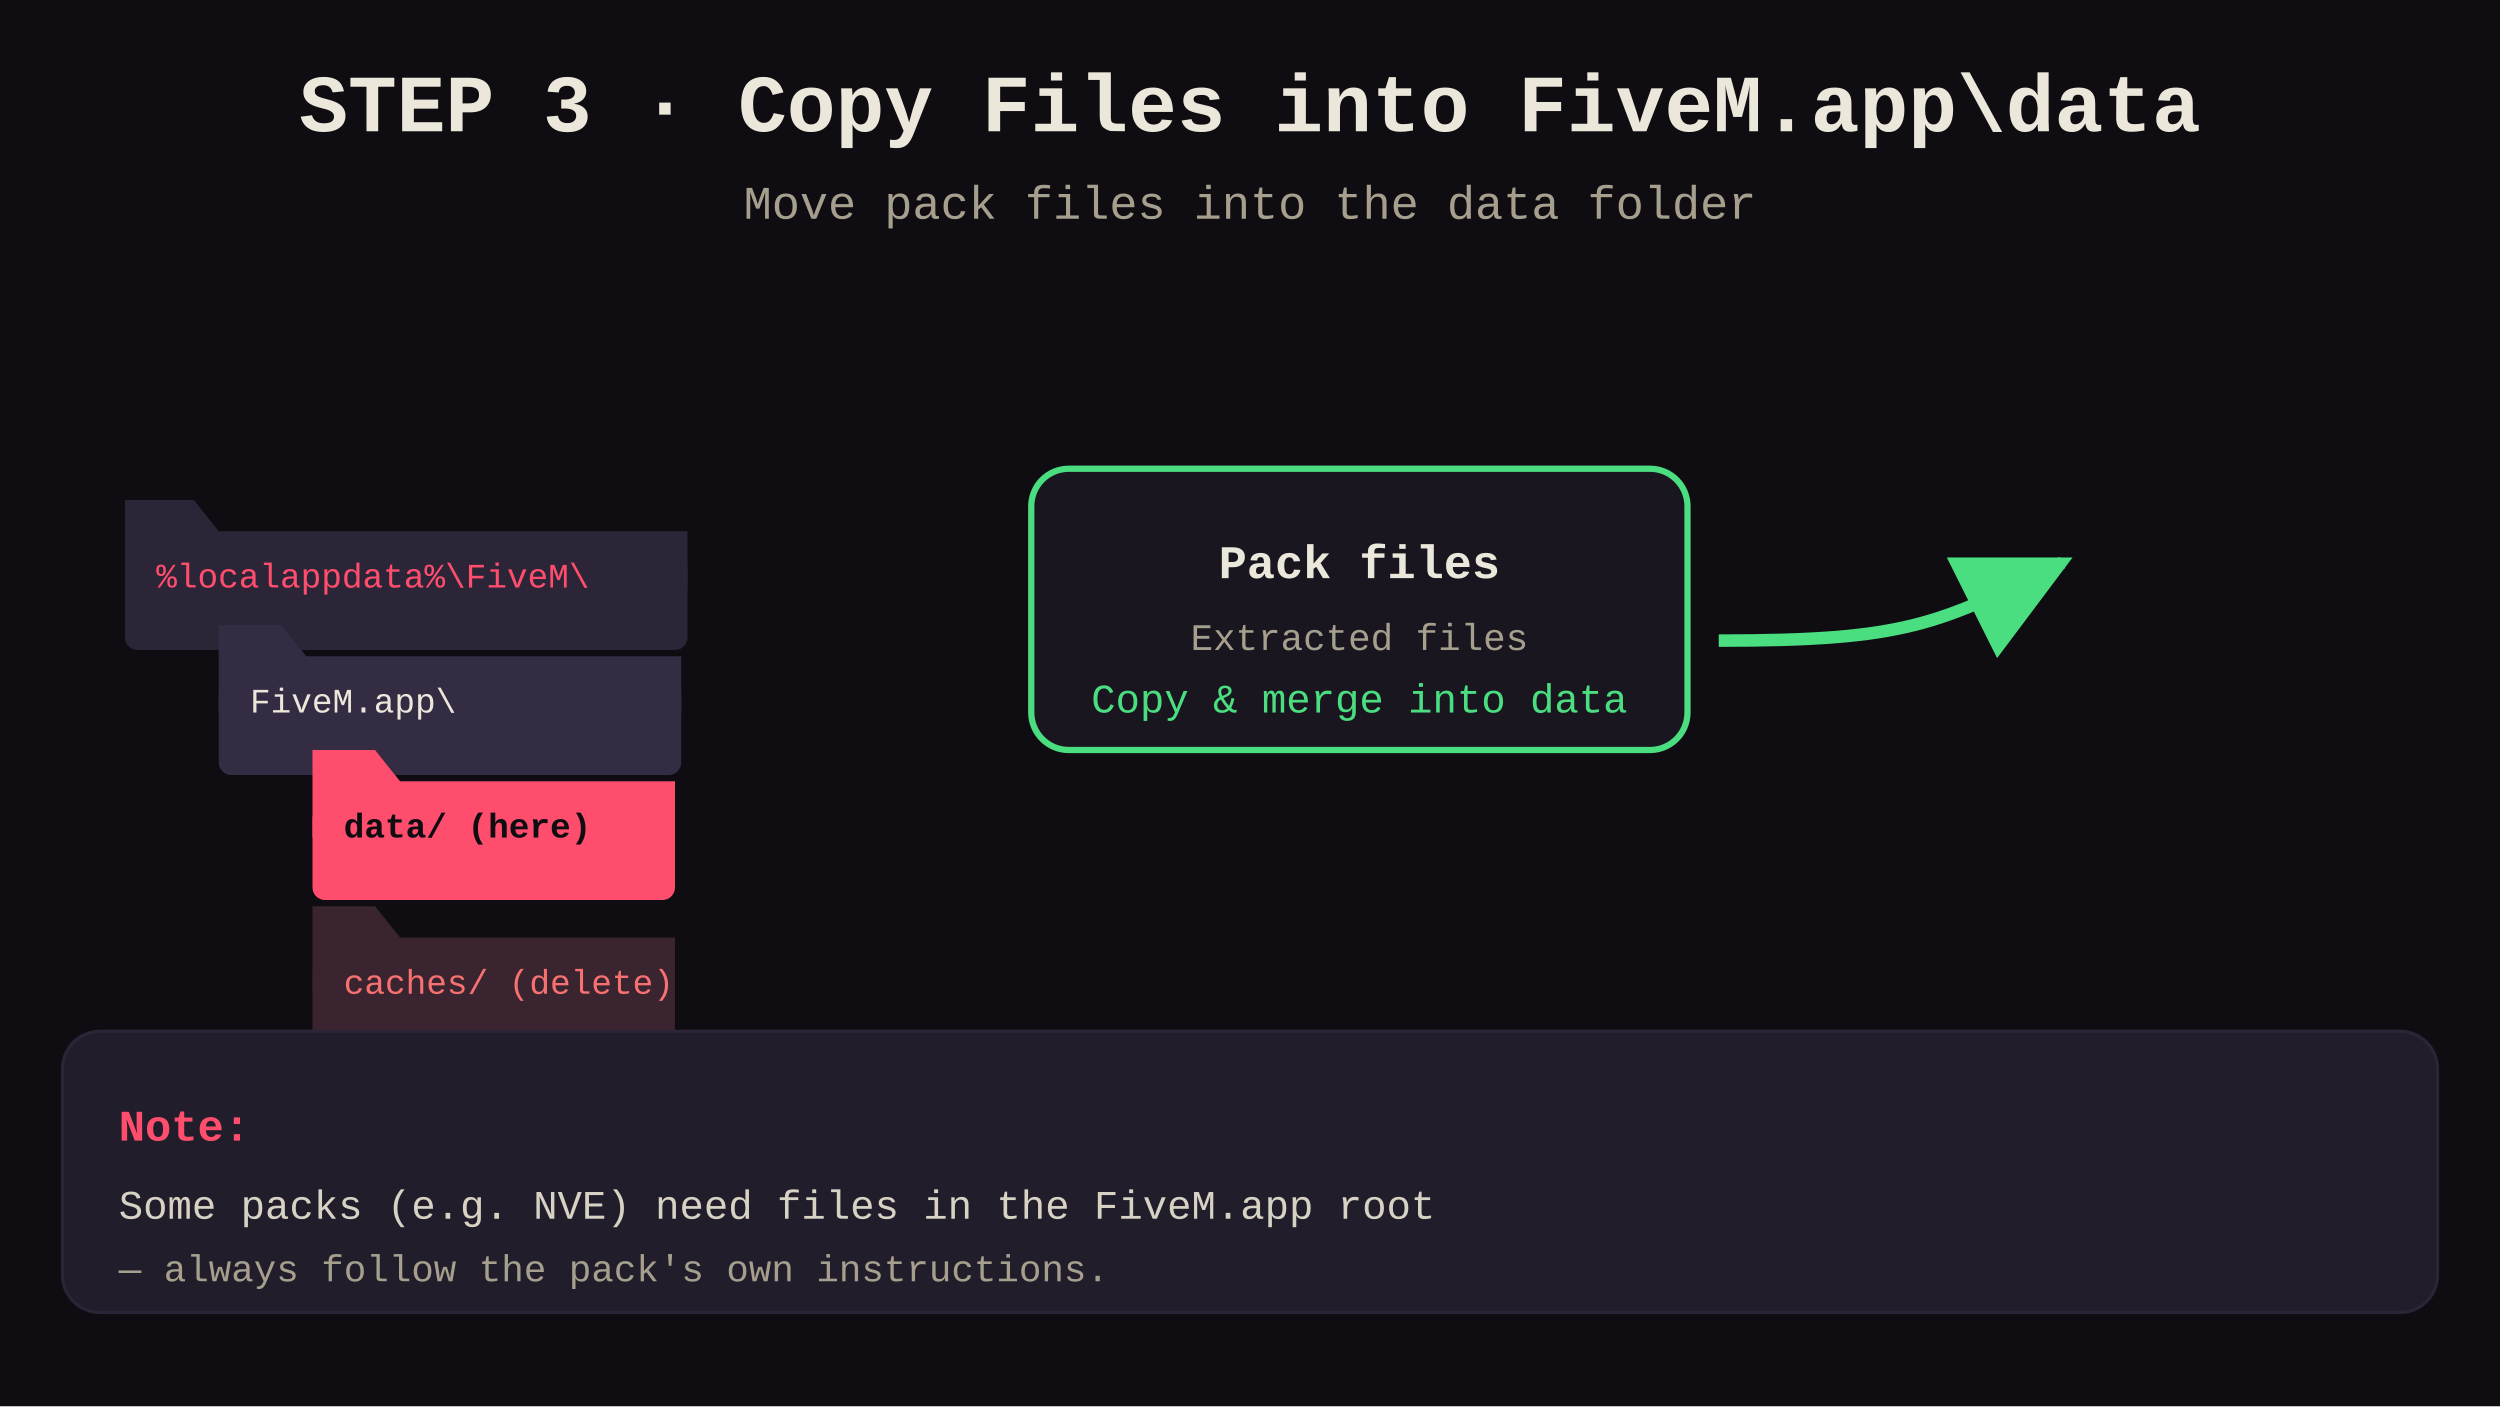
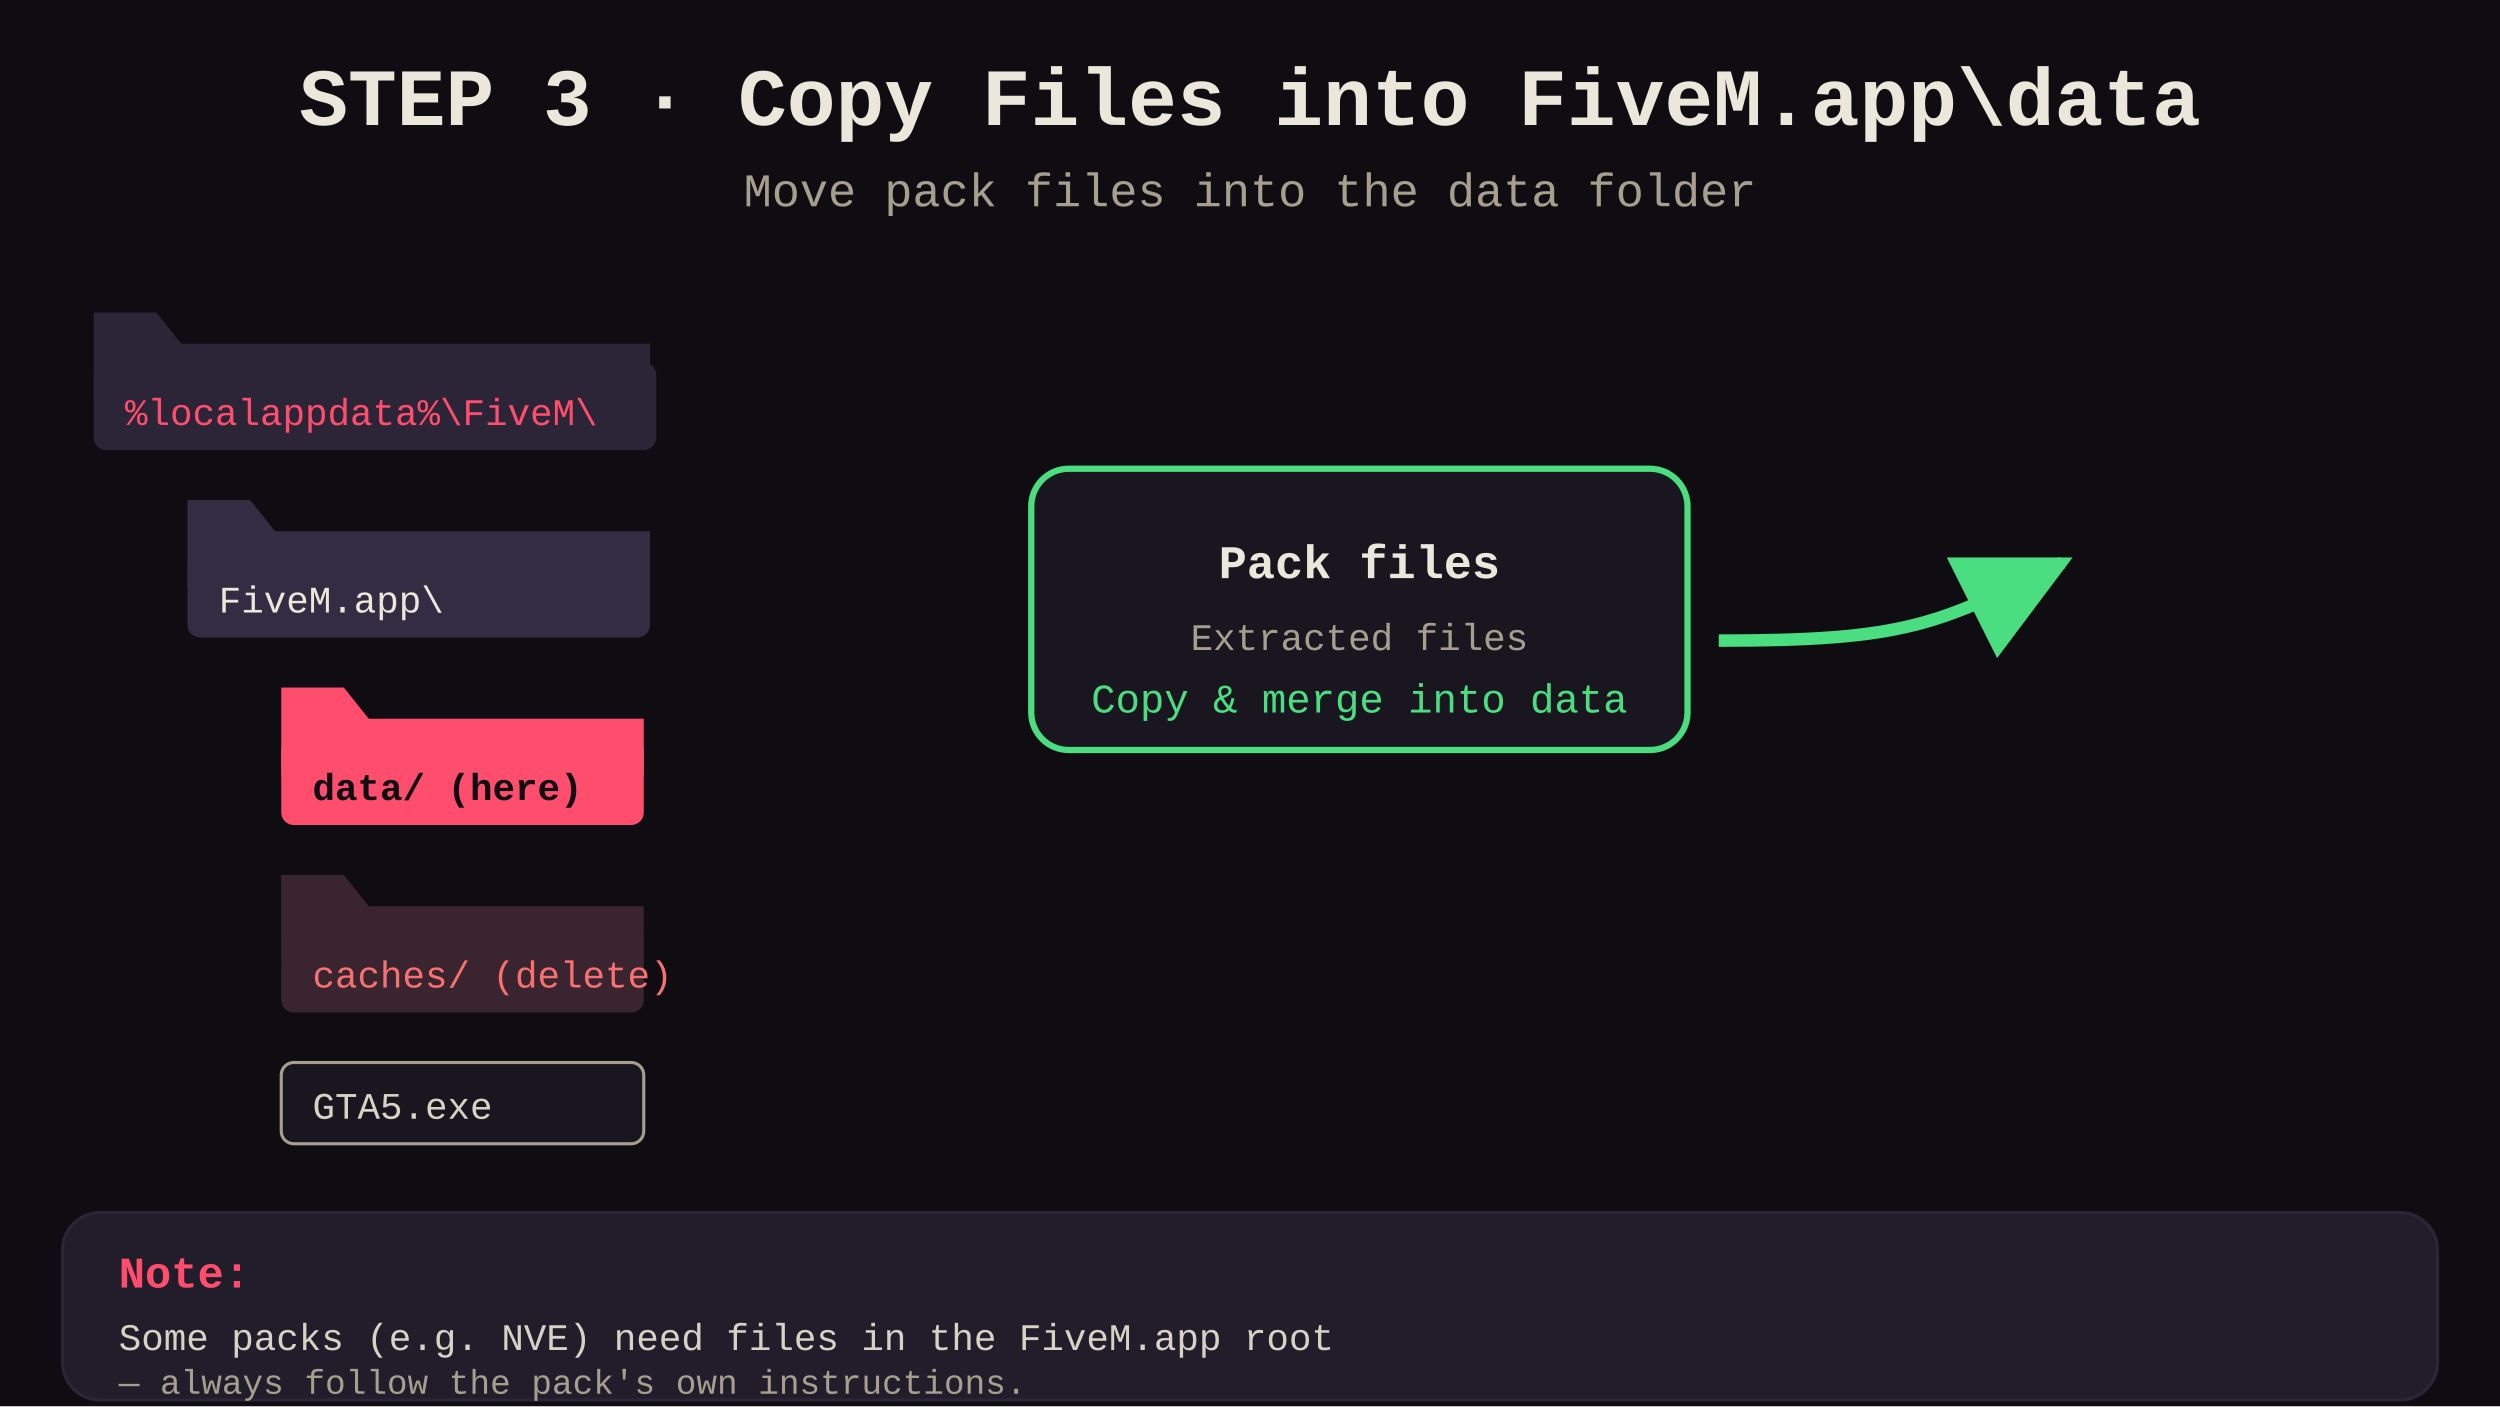
<svg xmlns="http://www.w3.org/2000/svg" width="800" height="450" viewBox="0 0 800 450" font-family="'Segoe UI','Microsoft YaHei','Courier New',monospace">
  <rect width="800" height="450" fill="#0f0d12" />
-   <text x="400" y="42" text-anchor="middle" font-size="26" font-weight="bold" fill="#ece7db">STEP 3 · Copy Files into FiveM.app\data</text>
-   <text x="400" y="70" text-anchor="middle" font-size="15" fill="#a79f8e">Move pack files into the data folder</text>
-   <path d="M 40 160 h 22 l 8 10 h 150 v 18 h -180 z" fill="#2b2537" />
-   <rect x="40" y="178" width="180" height="30" rx="4" fill="#2b2537" />
-   <text x="50" y="188" font-size="11" fill="#ff4d6d">%localappdata%\FiveM\</text>
-   <path d="M 70 200 h 20 l 8 10 h 120 v 18 h -148 z" fill="#332c42" />
-   <rect x="70" y="218" width="148" height="30" rx="4" fill="#332c42" />
-   <text x="80" y="228" font-size="11" fill="#ece7db">FiveM.app\</text>
-   <path d="M 100 240 h 20 l 8 10 h 88 v 18 h -116 z" fill="#ff4d6d" />
-   <rect x="100" y="258" width="116" height="30" rx="4" fill="#ff4d6d" />
-   <text x="110" y="268" font-size="11" font-weight="bold" fill="#0f0d12">data/ (here)</text>
-   <path d="M 100 290 h 20 l 8 10 h 88 v 18 h -116 z" fill="#3a2430" />
-   <rect x="100" y="308" width="116" height="30" rx="4" fill="#3a2430" />
-   <text x="110" y="318" font-size="11" fill="#f87171">caches/ (delete)</text>
-   <rect x="100" y="342" width="116" height="26" rx="4" fill="#191620" stroke="#a79f8e" />
-   <text x="110" y="360" font-size="11" fill="#d8d2c4">GTA5.exe</text>
+   <text x="400" y="40" text-anchor="middle" font-size="26" font-weight="bold" fill="#ece7db">STEP 3 · Copy Files into FiveM.app\data</text>
+   <text x="400" y="66" text-anchor="middle" font-size="15" fill="#a79f8e">Move pack files into the data folder</text>
+   <path d="M 30 100 h 20 l 8 10 h 150 v 18 h -178 z" fill="#2b2537" />
+   <rect x="30" y="116" width="180" height="28" rx="4" fill="#2b2537" />
+   <text x="40" y="136" font-size="12" fill="#ff4d6d">%localappdata%\FiveM\</text>
+   <path d="M 60 160 h 20 l 8 10 h 120 v 18 h -148 z" fill="#332c42" />
+   <rect x="60" y="176" width="148" height="28" rx="4" fill="#332c42" />
+   <text x="70" y="196" font-size="12" fill="#ece7db">FiveM.app\</text>
+   <path d="M 90 220 h 20 l 8 10 h 88 v 18 h -116 z" fill="#ff4d6d" />
+   <rect x="90" y="236" width="116" height="28" rx="4" fill="#ff4d6d" />
+   <text x="100" y="256" font-size="12" font-weight="bold" fill="#0f0d12">data/ (here)</text>
+   <path d="M 90 280 h 20 l 8 10 h 88 v 18 h -116 z" fill="#3a2430" />
+   <rect x="90" y="296" width="116" height="28" rx="4" fill="#3a2430" />
+   <text x="100" y="316" font-size="12" fill="#f87171">caches/ (delete)</text>
+   <rect x="90" y="340" width="116" height="26" rx="4" fill="#191620" stroke="#a79f8e" />
+   <text x="100" y="358" font-size="12" fill="#d8d2c4">GTA5.exe</text>
  <rect x="330" y="150" width="210" height="90" rx="12" fill="#191620" stroke="#4ade80" stroke-width="2" />
  <text x="435" y="185" text-anchor="middle" font-size="15" font-weight="bold" fill="#ece7db">Pack files</text>
  <text x="435" y="208" text-anchor="middle" font-size="12" fill="#a79f8e">Extracted files</text>
  <text x="435" y="228" text-anchor="middle" font-size="13" fill="#4ade80">Copy &amp; merge into data</text>
  <path d="M 550 205 C 610 205 620 200 660 180" stroke="#4ade80" stroke-width="4" fill="none" marker-end="url(#arBig)" />
-   <rect x="20" y="330" width="760" height="90" rx="12" fill="#211d2b" stroke="#2b2537" />
-   <text x="38" y="365" font-size="14" fill="#ff4d6d" font-weight="bold">Note:</text>
-   <text x="38" y="390" font-size="13" fill="#d8d2c4">Some packs (e.g. NVE) need files in the FiveM.app root</text>
-   <text x="38" y="410" font-size="12" fill="#a79f8e">— always follow the pack's own instructions.</text>
+   <rect x="20" y="388" width="760" height="60" rx="12" fill="#211d2b" stroke="#2b2537" />
+   <text x="38" y="412" font-size="14" fill="#ff4d6d" font-weight="bold">Note:</text>
+   <text x="38" y="432" font-size="12" fill="#d8d2c4">Some packs (e.g. NVE) need files in the FiveM.app root</text>
+   <text x="38" y="446" font-size="11" fill="#a79f8e">— always follow the pack's own instructions.</text>
  <defs>
    <marker id="arBig" viewBox="0 0 10 10" refX="9" refY="5" markerWidth="9" markerHeight="9" orient="auto-start-reverse">
      <path d="M 0 0 L 10 5 L 0 10 z" fill="#4ade80" />
    </marker>
  </defs>
</svg>
